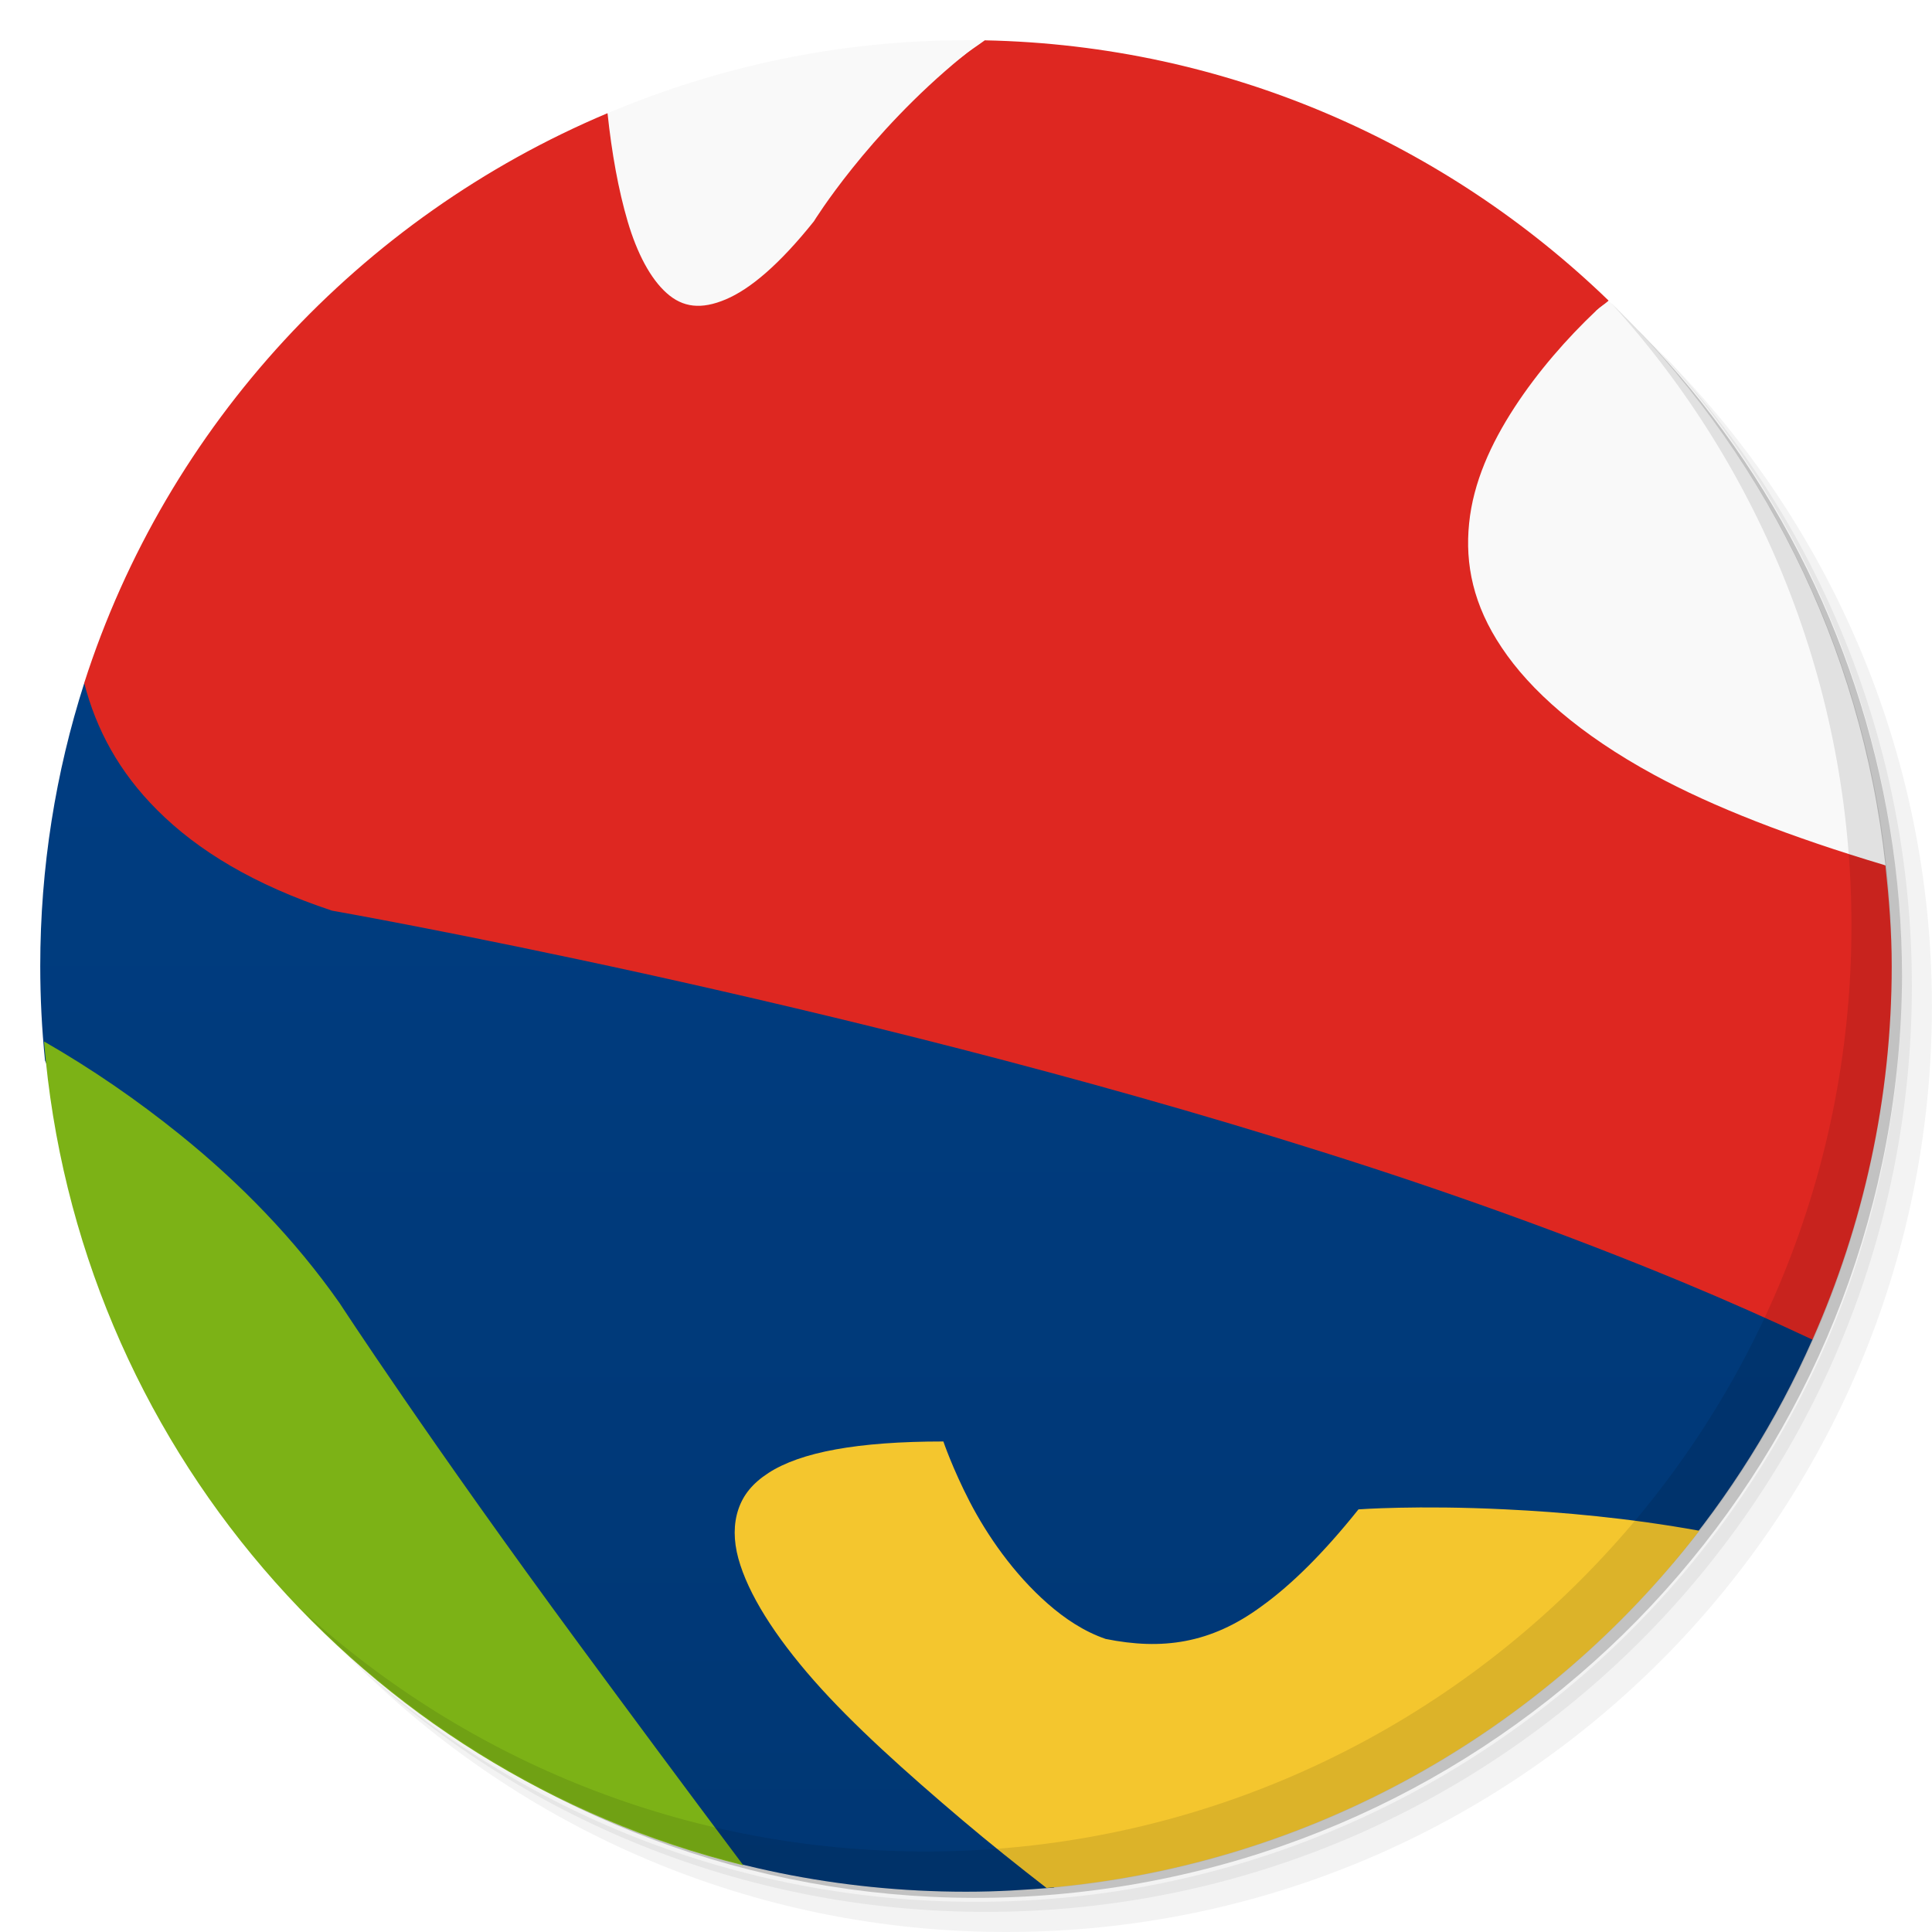
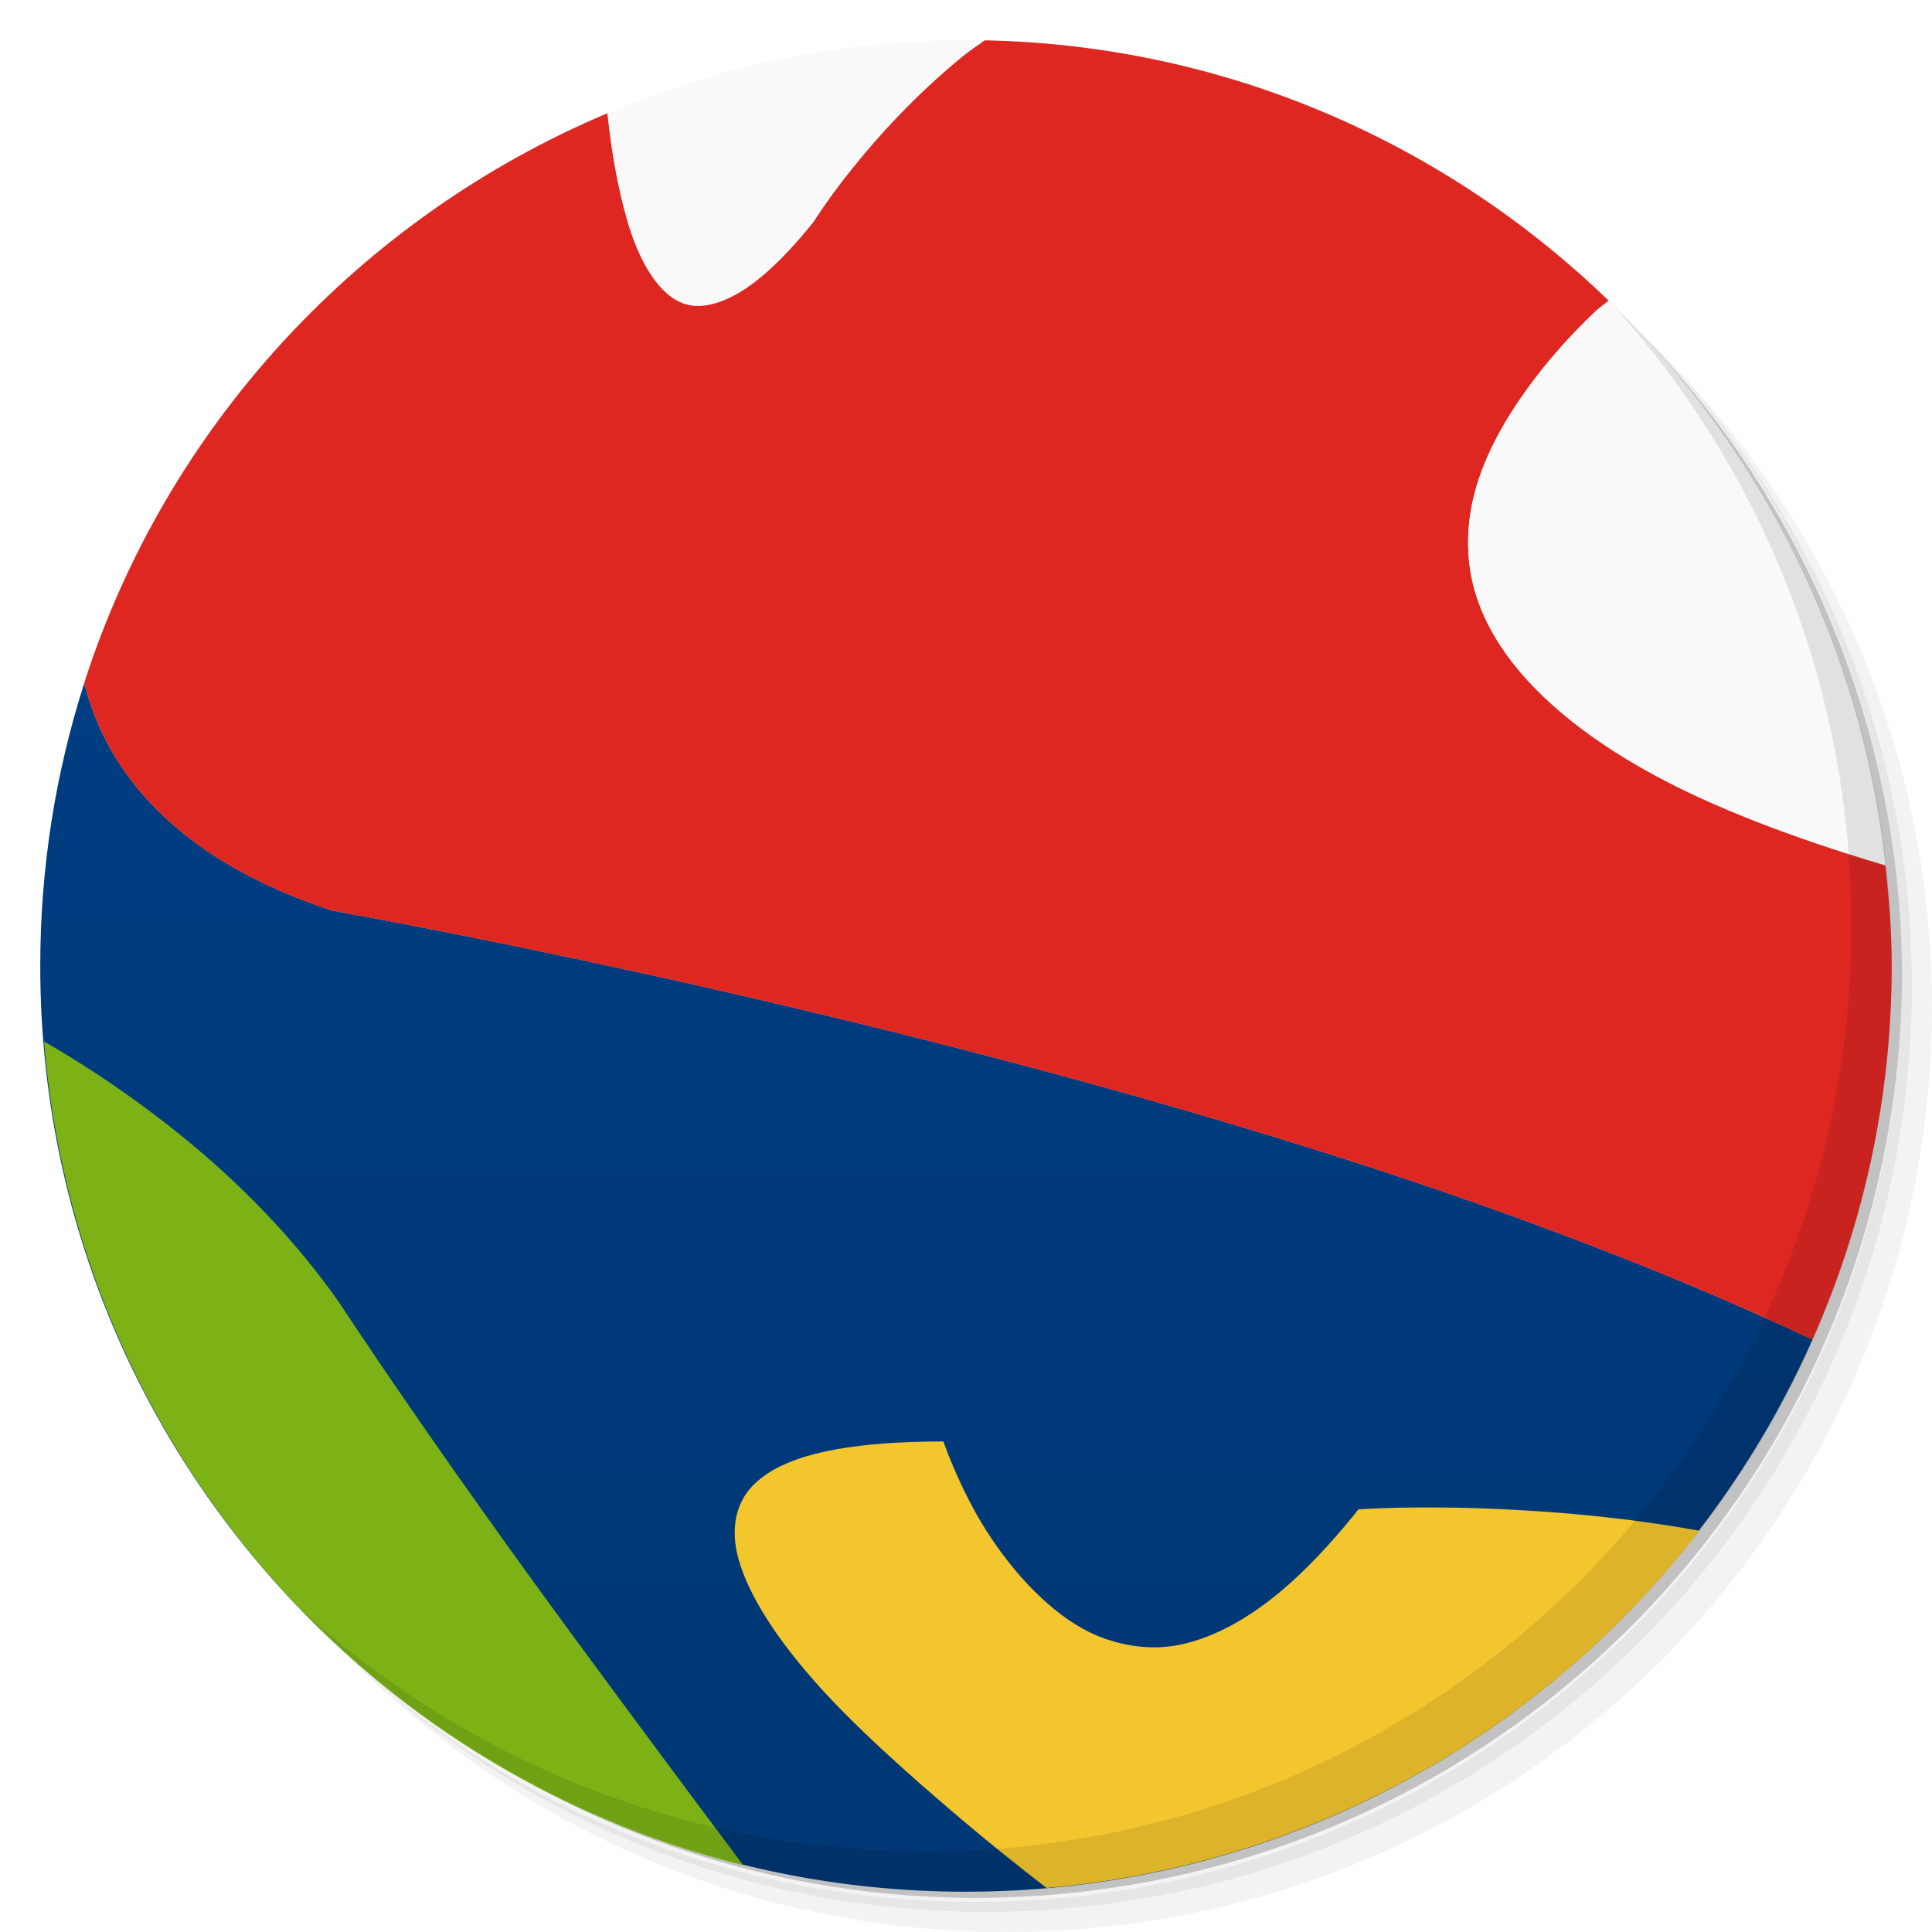
- <svg xmlns="http://www.w3.org/2000/svg" viewBox="0 0 48 48" id="svg102477" version="1.1">
-   <defs id="defs102479">
+ <svg xmlns="http://www.w3.org/2000/svg" viewBox="0 0 48 48">
+   <defs>
+     <clipPath>
+       <g transform="translate(0,-1004.362)">
+         <path d="m -24 13 c 0 1.105 -0.672 2 -1.5 2 -0.828 0 -1.5 -0.895 -1.5 -2 0 -1.105 0.672 -2 1.5 -2 0.828 0 1.5 0.895 1.5 2 z" transform="matrix(15.33333,0,0,11.5,415,878.8622)" fill="#1890d0" />
+       </g>
+     </clipPath>
+     <clipPath>
+       <g transform="translate(0,-1004.362)">
+         <path d="m -24 13 c 0 1.105 -0.672 2 -1.5 2 -0.828 0 -1.5 -0.895 -1.5 -2 0 -1.105 0.672 -2 1.5 -2 0.828 0 1.5 0.895 1.5 2 z" transform="matrix(15.33333,0,0,11.5,415,878.8622)" fill="#1890d0" />
+       </g>
+     </clipPath>
    <linearGradient id="linearGradient3118" gradientUnits="userSpaceOnUse" gradientTransform="matrix(0,-1,1,0,-1.5e-6,48)" x1="1" x2="47">
-       <stop stop-color="#003774" stop-opacity="1" id="stop102494" />
-       <stop offset="1" stop-color="#004088" stop-opacity="1" id="stop102496" />
+       <stop stop-color="#003774" stop-opacity="1" />
+       <stop offset="1" stop-color="#004088" stop-opacity="1" />
    </linearGradient>
  </defs>
-   <g id="g102498">
-     <path d="m 36.31 5 c 5.859 4.062 9.688 10.831 9.688 18.5 c 0 12.426 -10.07 22.5 -22.5 22.5 c -7.669 0 -14.438 -3.828 -18.5 -9.688 c 1.037 1.822 2.306 3.499 3.781 4.969 c 4.085 3.712 9.514 5.969 15.469 5.969 c 12.703 0 23 -10.298 23 -23 c 0 -5.954 -2.256 -11.384 -5.969 -15.469 c -1.469 -1.475 -3.147 -2.744 -4.969 -3.781 z m 4.969 3.781 c 3.854 4.113 6.219 9.637 6.219 15.719 c 0 12.703 -10.297 23 -23 23 c -6.081 0 -11.606 -2.364 -15.719 -6.219 c 4.16 4.144 9.883 6.719 16.219 6.719 c 12.703 0 23 -10.298 23 -23 c 0 -6.335 -2.575 -12.06 -6.719 -16.219 z" opacity="0.05" id="path102500" />
-     <path d="m 41.28 8.781 c 3.712 4.085 5.969 9.514 5.969 15.469 c 0 12.703 -10.297 23 -23 23 c -5.954 0 -11.384 -2.256 -15.469 -5.969 c 4.113 3.854 9.637 6.219 15.719 6.219 c 12.703 0 23 -10.298 23 -23 c 0 -6.081 -2.364 -11.606 -6.219 -15.719 z" opacity="0.1" id="path102502" />
-     <path d="m 31.25 2.375 c 8.615 3.154 14.75 11.417 14.75 21.13 c 0 12.426 -10.07 22.5 -22.5 22.5 c -9.708 0 -17.971 -6.135 -21.12 -14.75 a 23 23 0 0 0 44.875 -7 a 23 23 0 0 0 -16 -21.875 z" opacity="0.2" id="path102504" />
+   <g>
+     <path d="m 36.31 5 c 5.859 4.062 9.688 10.831 9.688 18.5 c 0 12.426 -10.07 22.5 -22.5 22.5 c -7.669 0 -14.438 -3.828 -18.5 -9.688 c 1.037 1.822 2.306 3.499 3.781 4.969 c 4.085 3.712 9.514 5.969 15.469 5.969 c 12.703 0 23 -10.298 23 -23 c 0 -5.954 -2.256 -11.384 -5.969 -15.469 c -1.469 -1.475 -3.147 -2.744 -4.969 -3.781 z m 4.969 3.781 c 3.854 4.113 6.219 9.637 6.219 15.719 c 0 12.703 -10.297 23 -23 23 c -6.081 0 -11.606 -2.364 -15.719 -6.219 c 4.16 4.144 9.883 6.719 16.219 6.719 c 12.703 0 23 -10.298 23 -23 c 0 -6.335 -2.575 -12.06 -6.719 -16.219 z" opacity="0.05" />
+     <path d="m 41.28 8.781 c 3.712 4.085 5.969 9.514 5.969 15.469 c 0 12.703 -10.297 23 -23 23 c -5.954 0 -11.384 -2.256 -15.469 -5.969 c 4.113 3.854 9.637 6.219 15.719 6.219 c 12.703 0 23 -10.298 23 -23 c 0 -6.081 -2.364 -11.606 -6.219 -15.719 z" opacity="0.1" />
+     <path d="m 31.25 2.375 c 8.615 3.154 14.75 11.417 14.75 21.13 c 0 12.426 -10.07 22.5 -22.5 22.5 c -9.708 0 -17.971 -6.135 -21.12 -14.75 a 23 23 0 0 0 44.875 -7 a 23 23 0 0 0 -16 -21.875 z" opacity="0.2" />
  </g>
-   <path d="M 2.094,16.969 C 1.384,19.185 1,21.549 1,23.999 1,24.793 1.04,25.577 1.119,26.351 4,33 13,43 17.16,45.965 c 0.72,0.224 1.456,0.414 2.204,0.567 C 20.862,46.838 22.412,46.999 24,46.999 c 0.788,2.61e-4 1.469,-0.046 2.176,-0.102 C 30,45 37.367,41.706 41.56,38.829 42.964,37.165 44.138,35.298 45.03,33.28 37,26 12,20 2.092,16.966 Z" id="path102506" style="fill:url(#linearGradient3118);fill-opacity:1" />
-   <path d="M 24.469,1 C 24.282,1.137 24.081,1.263 23.906,1.406 19,5 17,5 15.092,2.813 c -6.144,2.589 -10.947,7.752 -13,14.156 0.299,1.157 0.865,2.209 1.813,3.156 1.01,1.012 2.414,1.859 4.344,2.5 0,0 3.117,0.547 7.75,1.563 4.633,1.023 10.773,2.509 16.875,4.438 3.051,0.961 6.078,2.047 8.906,3.219 1.117,0.463 2.208,0.949 3.25,1.438 1.257,-2.842 1.969,-5.973 1.969,-9.281 0,-0.848 -0.067,-1.676 -0.156,-2.5 C 41,18 38,14 39.655,7.721 39.758,7.623 39.865,7.563 39.968,7.471 35.938,3.574 30.491,1.123 24.468,1.002 Z" id="path102508" style="fill:#de2721;fill-opacity:1;fill-rule:evenodd;stroke:none" />
-   <path d="m 1.094 25.875 c 0.806 9.956 7.932 18.14 17.375 20.469 c -1.446 -1.924 -2.885 -3.871 -4.063 -5.469 c -3.738 -5.074 -5.969 -8.5 -5.969 -8.5 c -1.121 -1.598 -2.48 -2.988 -3.969 -4.188 c -1.057 -0.852 -2.179 -1.626 -3.375 -2.313 z" fill="#7cb216" fill-rule="evenodd" stroke="none" fill-opacity="1" id="path102510" />
-   <path d="m 24 1 c -3.165 0 -6.162 0.656 -8.906 1.813 c 0.105 0.992 0.271 1.911 0.5 2.688 c 0.234 0.793 0.566 1.422 0.969 1.781 c 0.402 0.359 0.859 0.414 1.469 0.156 c 0.609 -0.258 1.331 -0.867 2.188 -1.938 c 0 0 1.331 -2.168 3.688 -4.094 c 0.167 -0.137 0.353 -0.276 0.531 -0.406 c -0.146 -0.003 -0.291 0 -0.438 0 z m 15.969 6.469 c -0.102 0.091 -0.21 0.154 -0.313 0.25 c -0.723 0.684 -1.449 1.512 -2.031 2.406 c -0.582 0.895 -1.023 1.859 -1.125 2.875 c -0.105 1.016 0.102 2.039 0.813 3.094 c 0.703 1.055 1.934 2.152 3.781 3.156 c 1.465 0.796 3.38 1.542 5.75 2.25 c -0.596 -5.488 -3.112 -10.395 -6.875 -14.03 z" id="path102512" stroke="none" fill-rule="evenodd" fill-opacity="1" fill="#f9f9f9" />
-   <path d="m 23.438,35.813 c -2.141,0 -3.547,0.266 -4.344,0.781 -0.398,0.258 -0.629,0.547 -0.75,0.906 -0.121,0.359 -0.121,0.777 0,1.219 0.242,0.883 0.906,1.927 1.875,3.03 0.969,1.102 2.297,2.289 3.688,3.469 0.676,0.572 1.376,1.132 2.094,1.688 6.592,-0.569 12.396,-3.924 16.219,-8.875 -1.746,-0.317 -3.429,-0.465 -4.813,-0.531 -2.195,-0.109 -3.656,0 -3.656,0 -0.855,1.07 -1.656,1.867 -2.406,2.406 -1.267,0.936 -2.482,1.094 -3.875,0.813 -0.535,-0.184 -1.01,-0.5 -1.438,-0.875 -0.855,-0.75 -1.508,-1.703 -1.938,-2.531 -0.43,-0.832 -0.656,-1.5 -0.656,-1.5 z" id="path102514" style="fill:#f4c62e;fill-opacity:1;fill-rule:evenodd;stroke:none" />
-   <g id="g102516">
-     <path d="m 40.03 7.531 c 3.712 4.084 5.969 9.514 5.969 15.469 0 12.703 -10.297 23 -23 23 c -5.954 0 -11.384 -2.256 -15.469 -5.969 4.178 4.291 10.01 6.969 16.469 6.969 c 12.703 0 23 -10.298 23 -23 0 -6.462 -2.677 -12.291 -6.969 -16.469 z" opacity="0.1" id="path102518" />
+   <path d="m 2.094 16.969 c -0.71 2.216 -1.094 4.58 -1.094 7.03 c 0 12.703 10.297 23 23 23 9.395 0 17.461 -5.646 21.03 -13.719 -1.042 -0.489 -2.133 -0.974 -3.25 -1.438 c -2.828 -1.172 -5.855 -2.258 -8.906 -3.219 -6.102 -1.929 -12.242 -3.415 -16.875 -4.438 -4.633 -1.016 -7.75 -1.563 -7.75 -1.563 -1.93 -0.641 -3.334 -1.488 -4.344 -2.5 -0.948 -0.948 -1.514 -1.999 -1.813 -3.156 z" fill="url(#linearGradient3118)" fill-opacity="1" />
+   <path d="m 24.469 1 c -0.187 0.137 -0.388 0.263 -0.563 0.406 c -2.355 1.93 -3.688 4.094 -3.688 4.094 c -0.859 1.07 -1.578 1.68 -2.188 1.938 c -0.609 0.258 -1.066 0.203 -1.469 -0.156 c -0.402 -0.355 -0.738 -0.988 -0.969 -1.781 c -0.229 -0.776 -0.398 -1.696 -0.5 -2.688 c -6.144 2.589 -10.947 7.752 -13 14.156 c 0.299 1.157 0.865 2.209 1.813 3.156 c 1.01 1.012 2.414 1.859 4.344 2.5 c 0 0 3.117 0.547 7.75 1.563 c 4.633 1.023 10.773 2.509 16.875 4.438 c 3.051 0.961 6.078 2.047 8.906 3.219 c 1.117 0.463 2.208 0.949 3.25 1.438 c 1.257 -2.842 1.969 -5.973 1.969 -9.281 c 0 -0.848 -0.067 -1.676 -0.156 -2.5 c -2.377 -0.711 -4.282 -1.452 -5.75 -2.25 c -1.848 -1 -3.078 -2.105 -3.781 -3.156 c -0.703 -1.055 -0.917 -2.078 -0.813 -3.094 c 0.105 -1.02 0.543 -1.984 1.125 -2.875 c 0.582 -0.895 1.309 -1.727 2.031 -2.406 c 0.103 -0.098 0.21 -0.158 0.313 -0.25 c -4.03 -3.897 -9.477 -6.348 -15.5 -6.469 z" fill="#de2721" fill-rule="evenodd" stroke="none" fill-opacity="1" />
+   <path d="m 1.094 25.875 c 0.806 9.956 7.932 18.14 17.375 20.469 c -1.446 -1.924 -2.885 -3.871 -4.063 -5.469 c -3.738 -5.074 -5.969 -8.5 -5.969 -8.5 c -1.121 -1.598 -2.48 -2.988 -3.969 -4.188 c -1.057 -0.852 -2.179 -1.626 -3.375 -2.313 z" fill="#7cb216" fill-rule="evenodd" stroke="none" fill-opacity="1" />
+   <path d="m 24 1 c -3.165 0 -6.162 0.656 -8.906 1.813 c 0.105 0.992 0.271 1.911 0.5 2.688 c 0.234 0.793 0.566 1.422 0.969 1.781 c 0.402 0.359 0.859 0.414 1.469 0.156 c 0.609 -0.258 1.331 -0.867 2.188 -1.938 c 0 0 1.331 -2.168 3.688 -4.094 c 0.167 -0.137 0.353 -0.276 0.531 -0.406 c -0.146 -0.003 -0.291 0 -0.438 0 z m 15.969 6.469 c -0.102 0.091 -0.21 0.154 -0.313 0.25 c -0.723 0.684 -1.449 1.512 -2.031 2.406 c -0.582 0.895 -1.023 1.859 -1.125 2.875 c -0.105 1.016 0.102 2.039 0.813 3.094 c 0.703 1.055 1.934 2.152 3.781 3.156 c 1.465 0.796 3.38 1.542 5.75 2.25 c -0.596 -5.488 -3.112 -10.395 -6.875 -14.03 z" fill="#f9f9f9" fill-rule="evenodd" stroke="none" fill-opacity="1" />
+   <path d="m 23.438 35.813 c -2.141 0 -3.547 0.266 -4.344 0.781 c -0.398 0.258 -0.629 0.547 -0.75 0.906 c -0.121 0.359 -0.121 0.777 0 1.219 c 0.242 0.883 0.906 1.927 1.875 3.03 c 0.969 1.102 2.297 2.289 3.688 3.469 c 0.676 0.572 1.376 1.132 2.094 1.688 c 6.592 -0.569 12.396 -3.924 16.219 -8.875 c -1.746 -0.317 -3.429 -0.465 -4.813 -0.531 c -2.195 -0.109 -3.656 0 -3.656 0 c -0.855 1.07 -1.656 1.867 -2.406 2.406 c -0.746 0.539 -1.449 0.848 -2.094 0.969 c -0.641 0.117 -1.246 0.027 -1.781 -0.156 c -0.535 -0.184 -1.01 -0.5 -1.438 -0.875 c -0.855 -0.75 -1.508 -1.703 -1.938 -2.531 c -0.43 -0.832 -0.656 -1.5 -0.656 -1.5 z" fill="#f4c62e" fill-rule="evenodd" stroke="none" fill-opacity="1" />
+   <g>
+     <path d="m 40.03 7.531 c 3.712 4.084 5.969 9.514 5.969 15.469 0 12.703 -10.297 23 -23 23 c -5.954 0 -11.384 -2.256 -15.469 -5.969 4.178 4.291 10.01 6.969 16.469 6.969 c 12.703 0 23 -10.298 23 -23 0 -6.462 -2.677 -12.291 -6.969 -16.469 z" opacity="0.1" />
  </g>
</svg>
